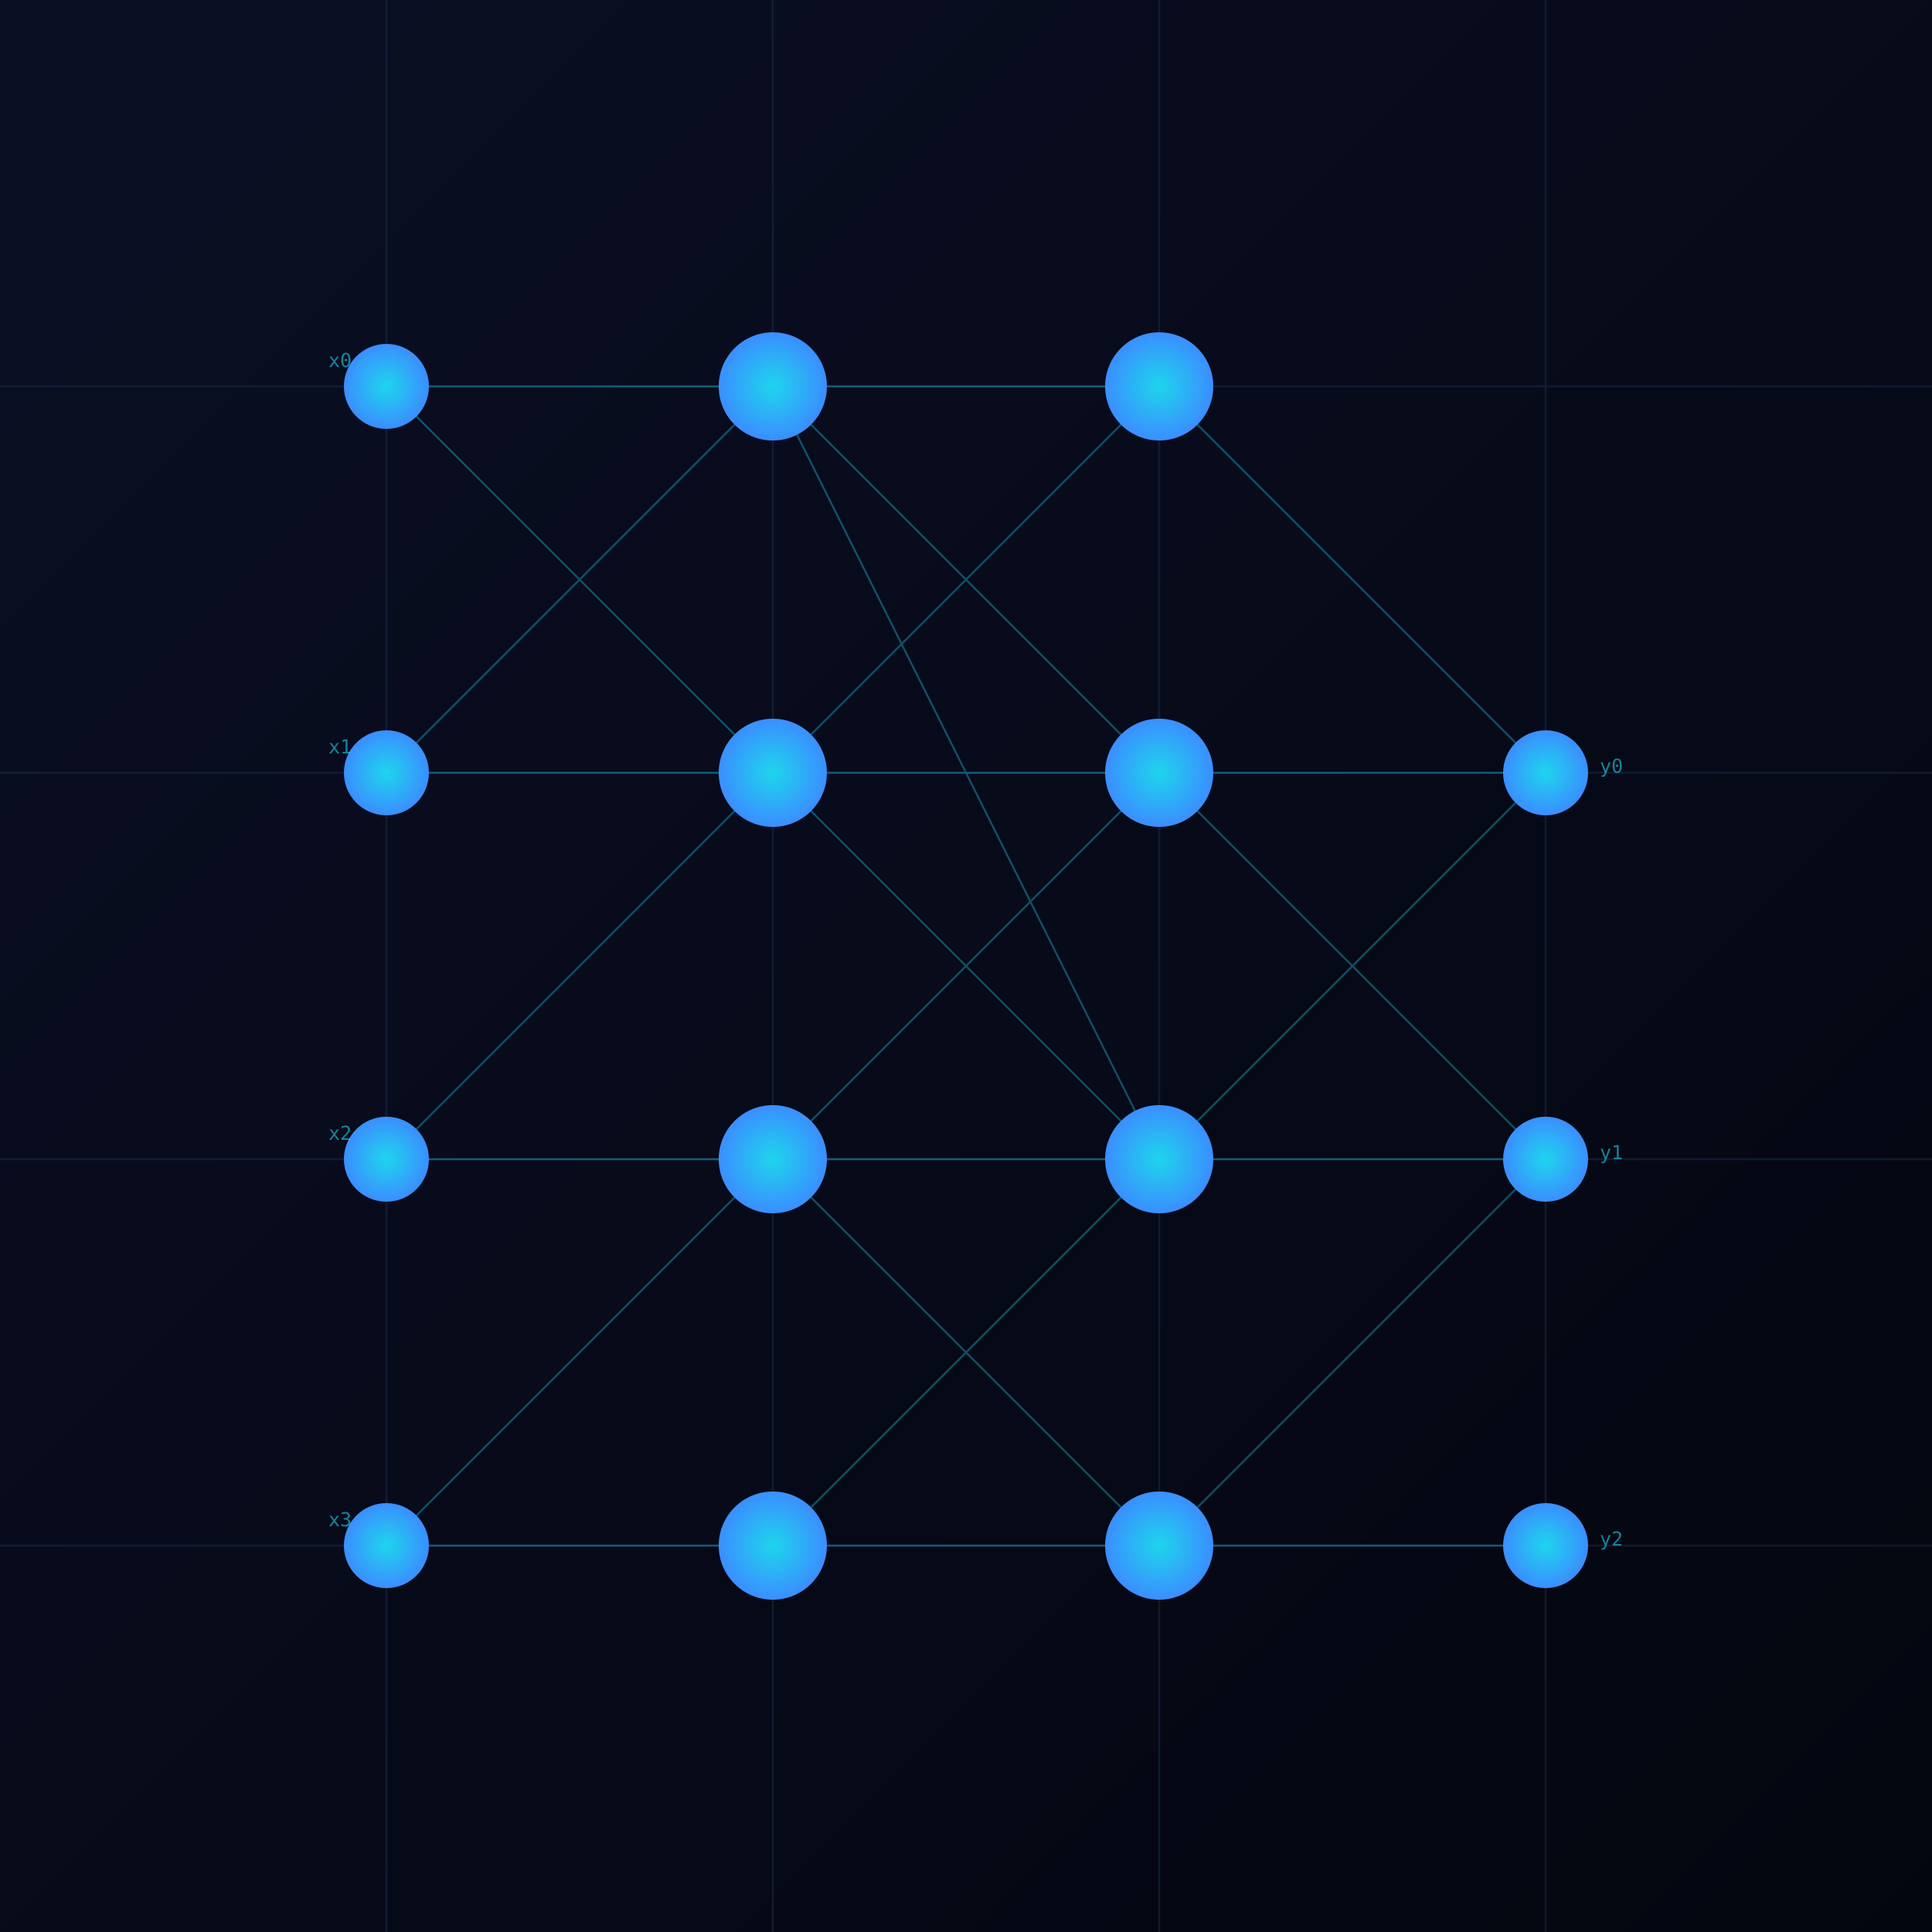
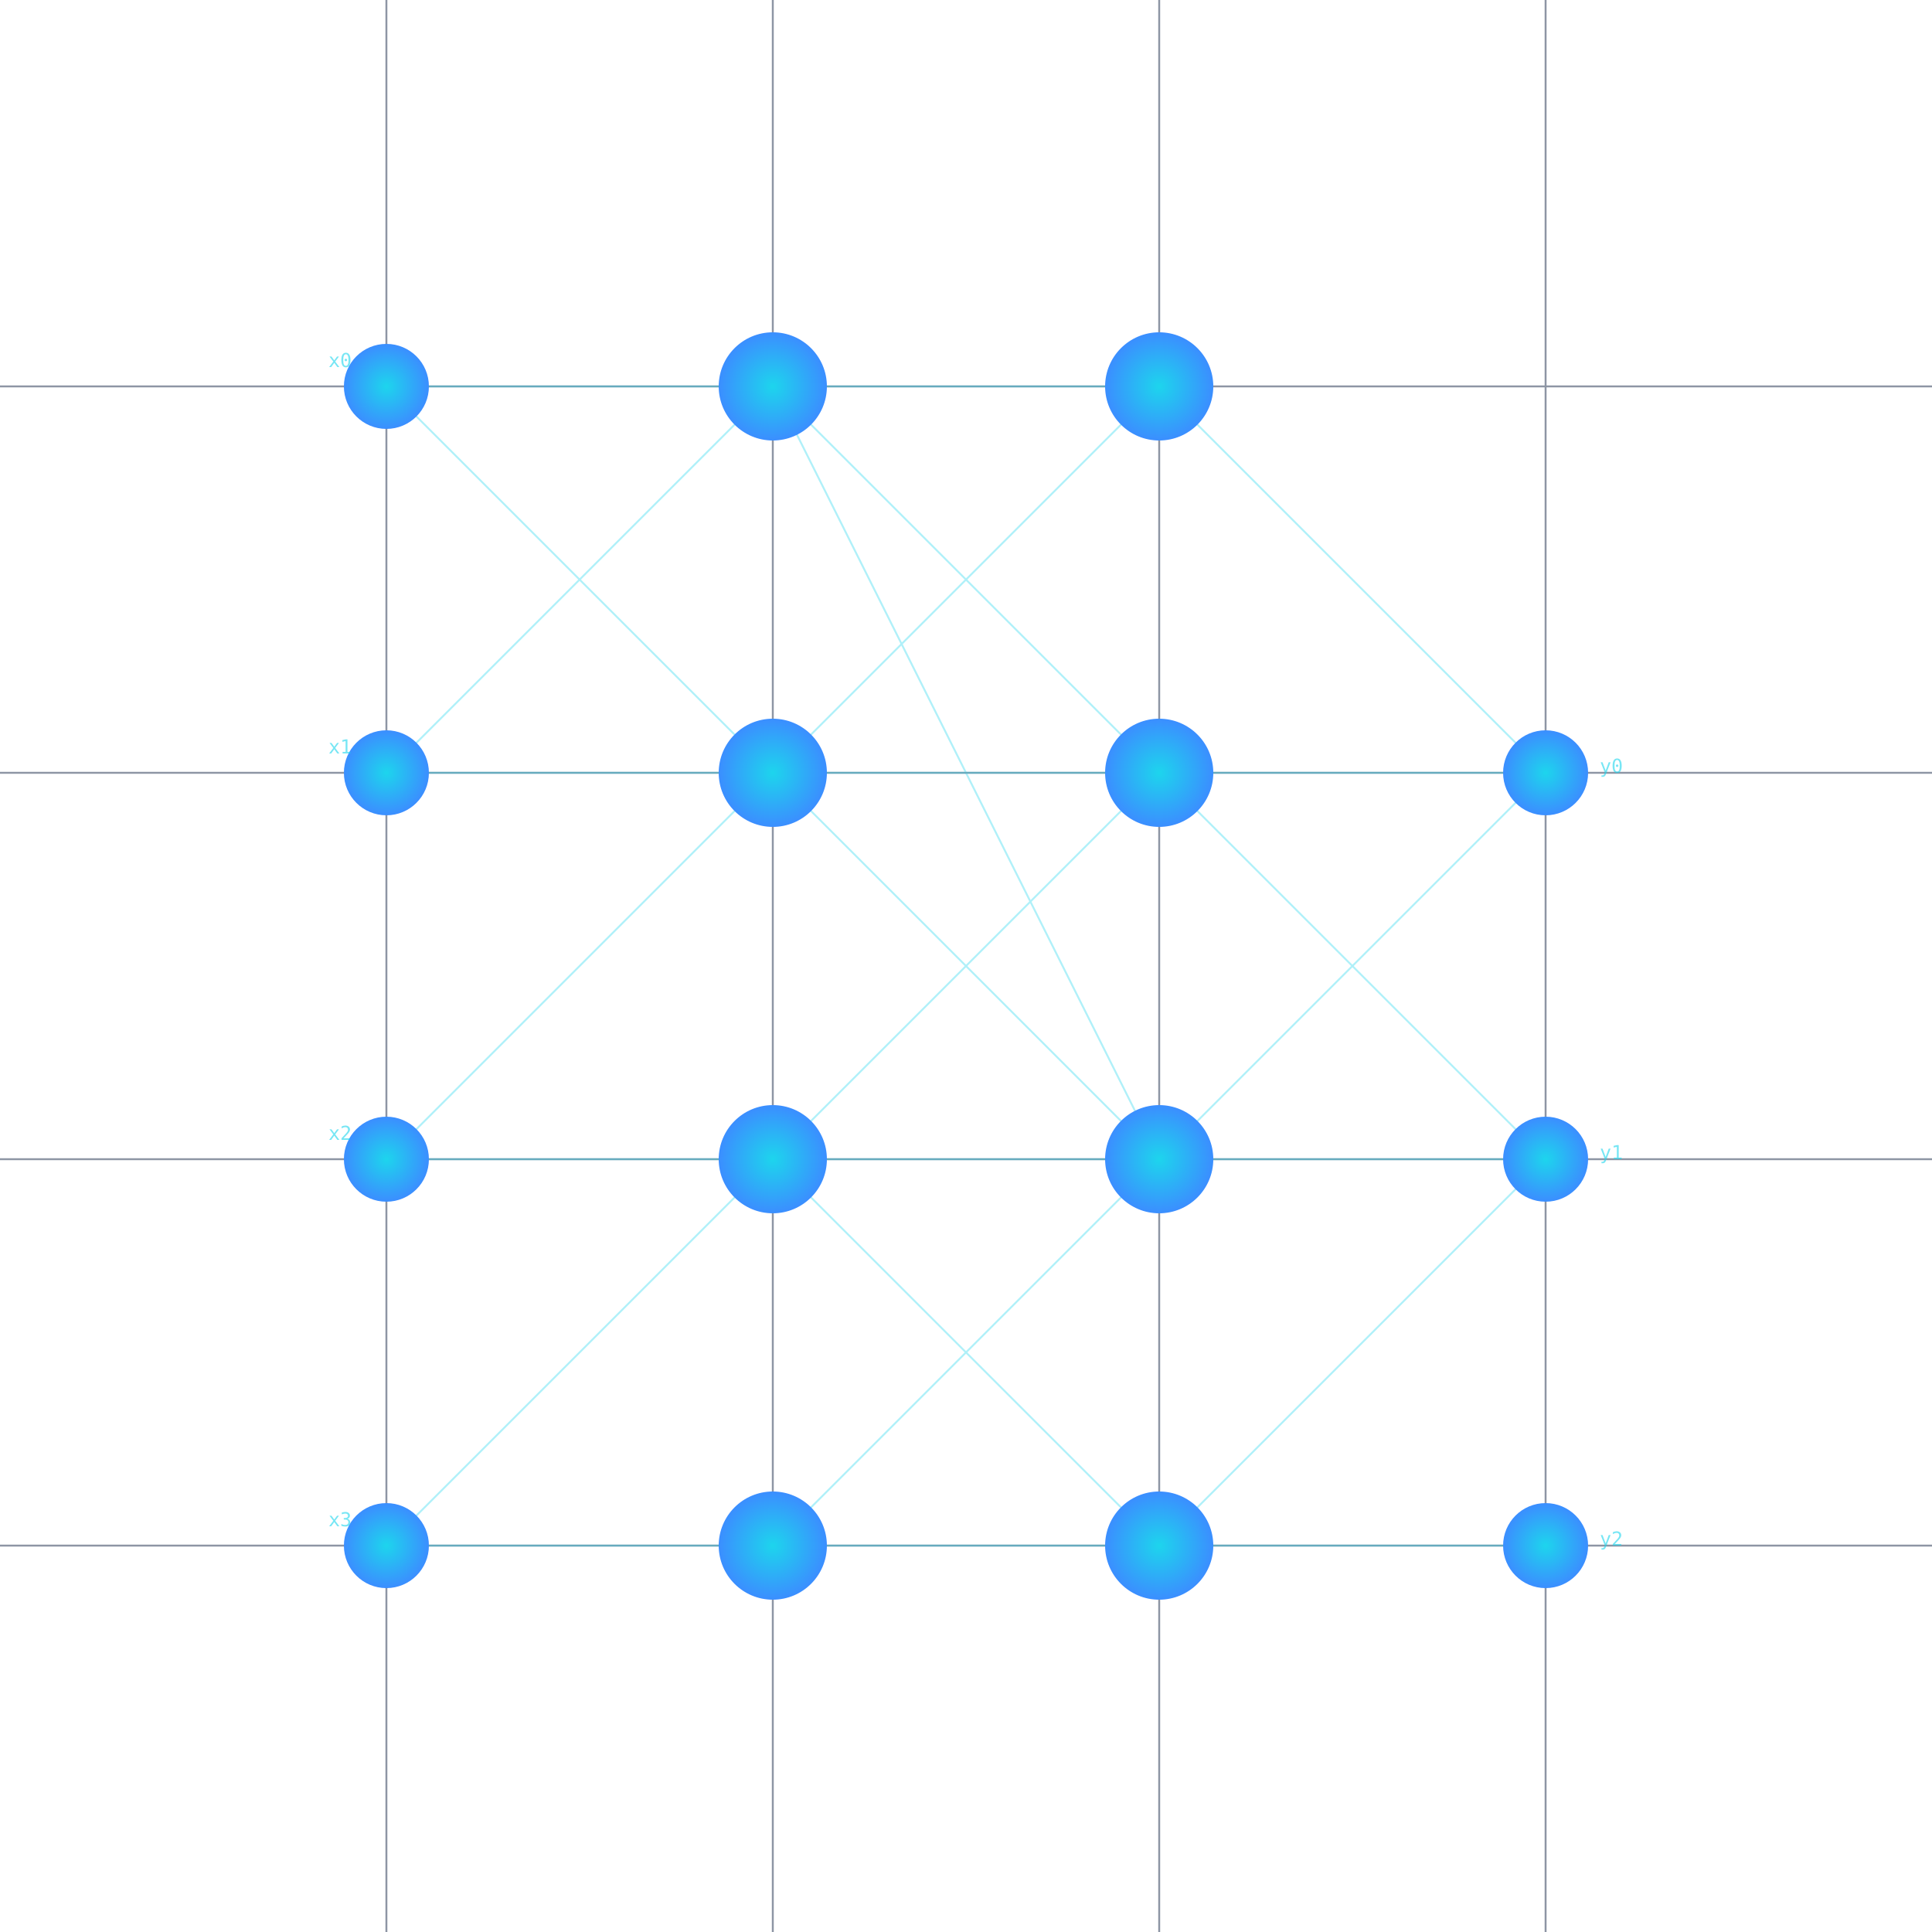
<svg xmlns="http://www.w3.org/2000/svg" viewBox="0 0 1000 1000" width="1000" height="1000" role="img" aria-label="AI and automation neural network">
  <defs>
    <linearGradient id="bg-ai" x1="0" y1="0" x2="1" y2="1">
      <stop offset="0%" stop-color="#0a0f24" />
      <stop offset="100%" stop-color="#04060f" />
    </linearGradient>
    <radialGradient id="node-ai" cx="0.5" cy="0.5" r="0.5">
      <stop offset="0%" stop-color="#1dd5ed" />
      <stop offset="100%" stop-color="#3b8eff" />
    </radialGradient>
  </defs>
-   <rect width="1000" height="1000" fill="url(#bg-ai)" />
  <g stroke="#1c2c4a" stroke-width="1" opacity="0.5">
    <line x1="0" y1="200" x2="1000" y2="200" />
    <line x1="0" y1="400" x2="1000" y2="400" />
    <line x1="0" y1="600" x2="1000" y2="600" />
    <line x1="0" y1="800" x2="1000" y2="800" />
    <line x1="200" y1="0" x2="200" y2="1000" />
    <line x1="400" y1="0" x2="400" y2="1000" />
    <line x1="600" y1="0" x2="600" y2="1000" />
    <line x1="800" y1="0" x2="800" y2="1000" />
  </g>
  <g stroke="#1dd5ed" stroke-width="1" opacity="0.35" fill="none">
    <line x1="200" y1="200" x2="400" y2="200" />
    <line x1="200" y1="200" x2="400" y2="400" />
    <line x1="200" y1="400" x2="400" y2="200" />
    <line x1="200" y1="400" x2="400" y2="400" />
    <line x1="200" y1="600" x2="400" y2="400" />
    <line x1="200" y1="600" x2="400" y2="600" />
    <line x1="200" y1="800" x2="400" y2="600" />
    <line x1="200" y1="800" x2="400" y2="800" />
    <line x1="400" y1="200" x2="600" y2="200" />
    <line x1="400" y1="200" x2="600" y2="400" />
    <line x1="400" y1="200" x2="600" y2="600" />
    <line x1="400" y1="400" x2="600" y2="200" />
    <line x1="400" y1="400" x2="600" y2="400" />
    <line x1="400" y1="400" x2="600" y2="600" />
    <line x1="400" y1="600" x2="600" y2="400" />
    <line x1="400" y1="600" x2="600" y2="600" />
    <line x1="400" y1="600" x2="600" y2="800" />
    <line x1="400" y1="800" x2="600" y2="600" />
    <line x1="400" y1="800" x2="600" y2="800" />
    <line x1="600" y1="200" x2="800" y2="400" />
    <line x1="600" y1="400" x2="800" y2="400" />
    <line x1="600" y1="400" x2="800" y2="600" />
    <line x1="600" y1="600" x2="800" y2="400" />
    <line x1="600" y1="600" x2="800" y2="600" />
    <line x1="600" y1="800" x2="800" y2="600" />
    <line x1="600" y1="800" x2="800" y2="800" />
  </g>
  <g>
    <circle cx="200" cy="200" r="22" fill="url(#node-ai)" />
    <circle cx="200" cy="400" r="22" fill="url(#node-ai)" />
    <circle cx="200" cy="600" r="22" fill="url(#node-ai)" />
    <circle cx="200" cy="800" r="22" fill="url(#node-ai)" />
    <circle cx="400" cy="200" r="28" fill="url(#node-ai)" />
    <circle cx="400" cy="400" r="28" fill="url(#node-ai)" />
    <circle cx="400" cy="600" r="28" fill="url(#node-ai)" />
    <circle cx="400" cy="800" r="28" fill="url(#node-ai)" />
    <circle cx="600" cy="200" r="28" fill="url(#node-ai)" />
    <circle cx="600" cy="400" r="28" fill="url(#node-ai)" />
    <circle cx="600" cy="600" r="28" fill="url(#node-ai)" />
    <circle cx="600" cy="800" r="28" fill="url(#node-ai)" />
    <circle cx="800" cy="400" r="22" fill="url(#node-ai)" />
    <circle cx="800" cy="600" r="22" fill="url(#node-ai)" />
    <circle cx="800" cy="800" r="22" fill="url(#node-ai)" />
  </g>
  <g font-family="ui-monospace, Menlo, monospace" font-size="10" fill="#1dd5ed" opacity="0.6">
    <text x="170" y="190">x0</text>
    <text x="170" y="390">x1</text>
    <text x="170" y="590">x2</text>
    <text x="170" y="790">x3</text>
    <text x="828" y="400">y0</text>
    <text x="828" y="600">y1</text>
    <text x="828" y="800">y2</text>
  </g>
</svg>
